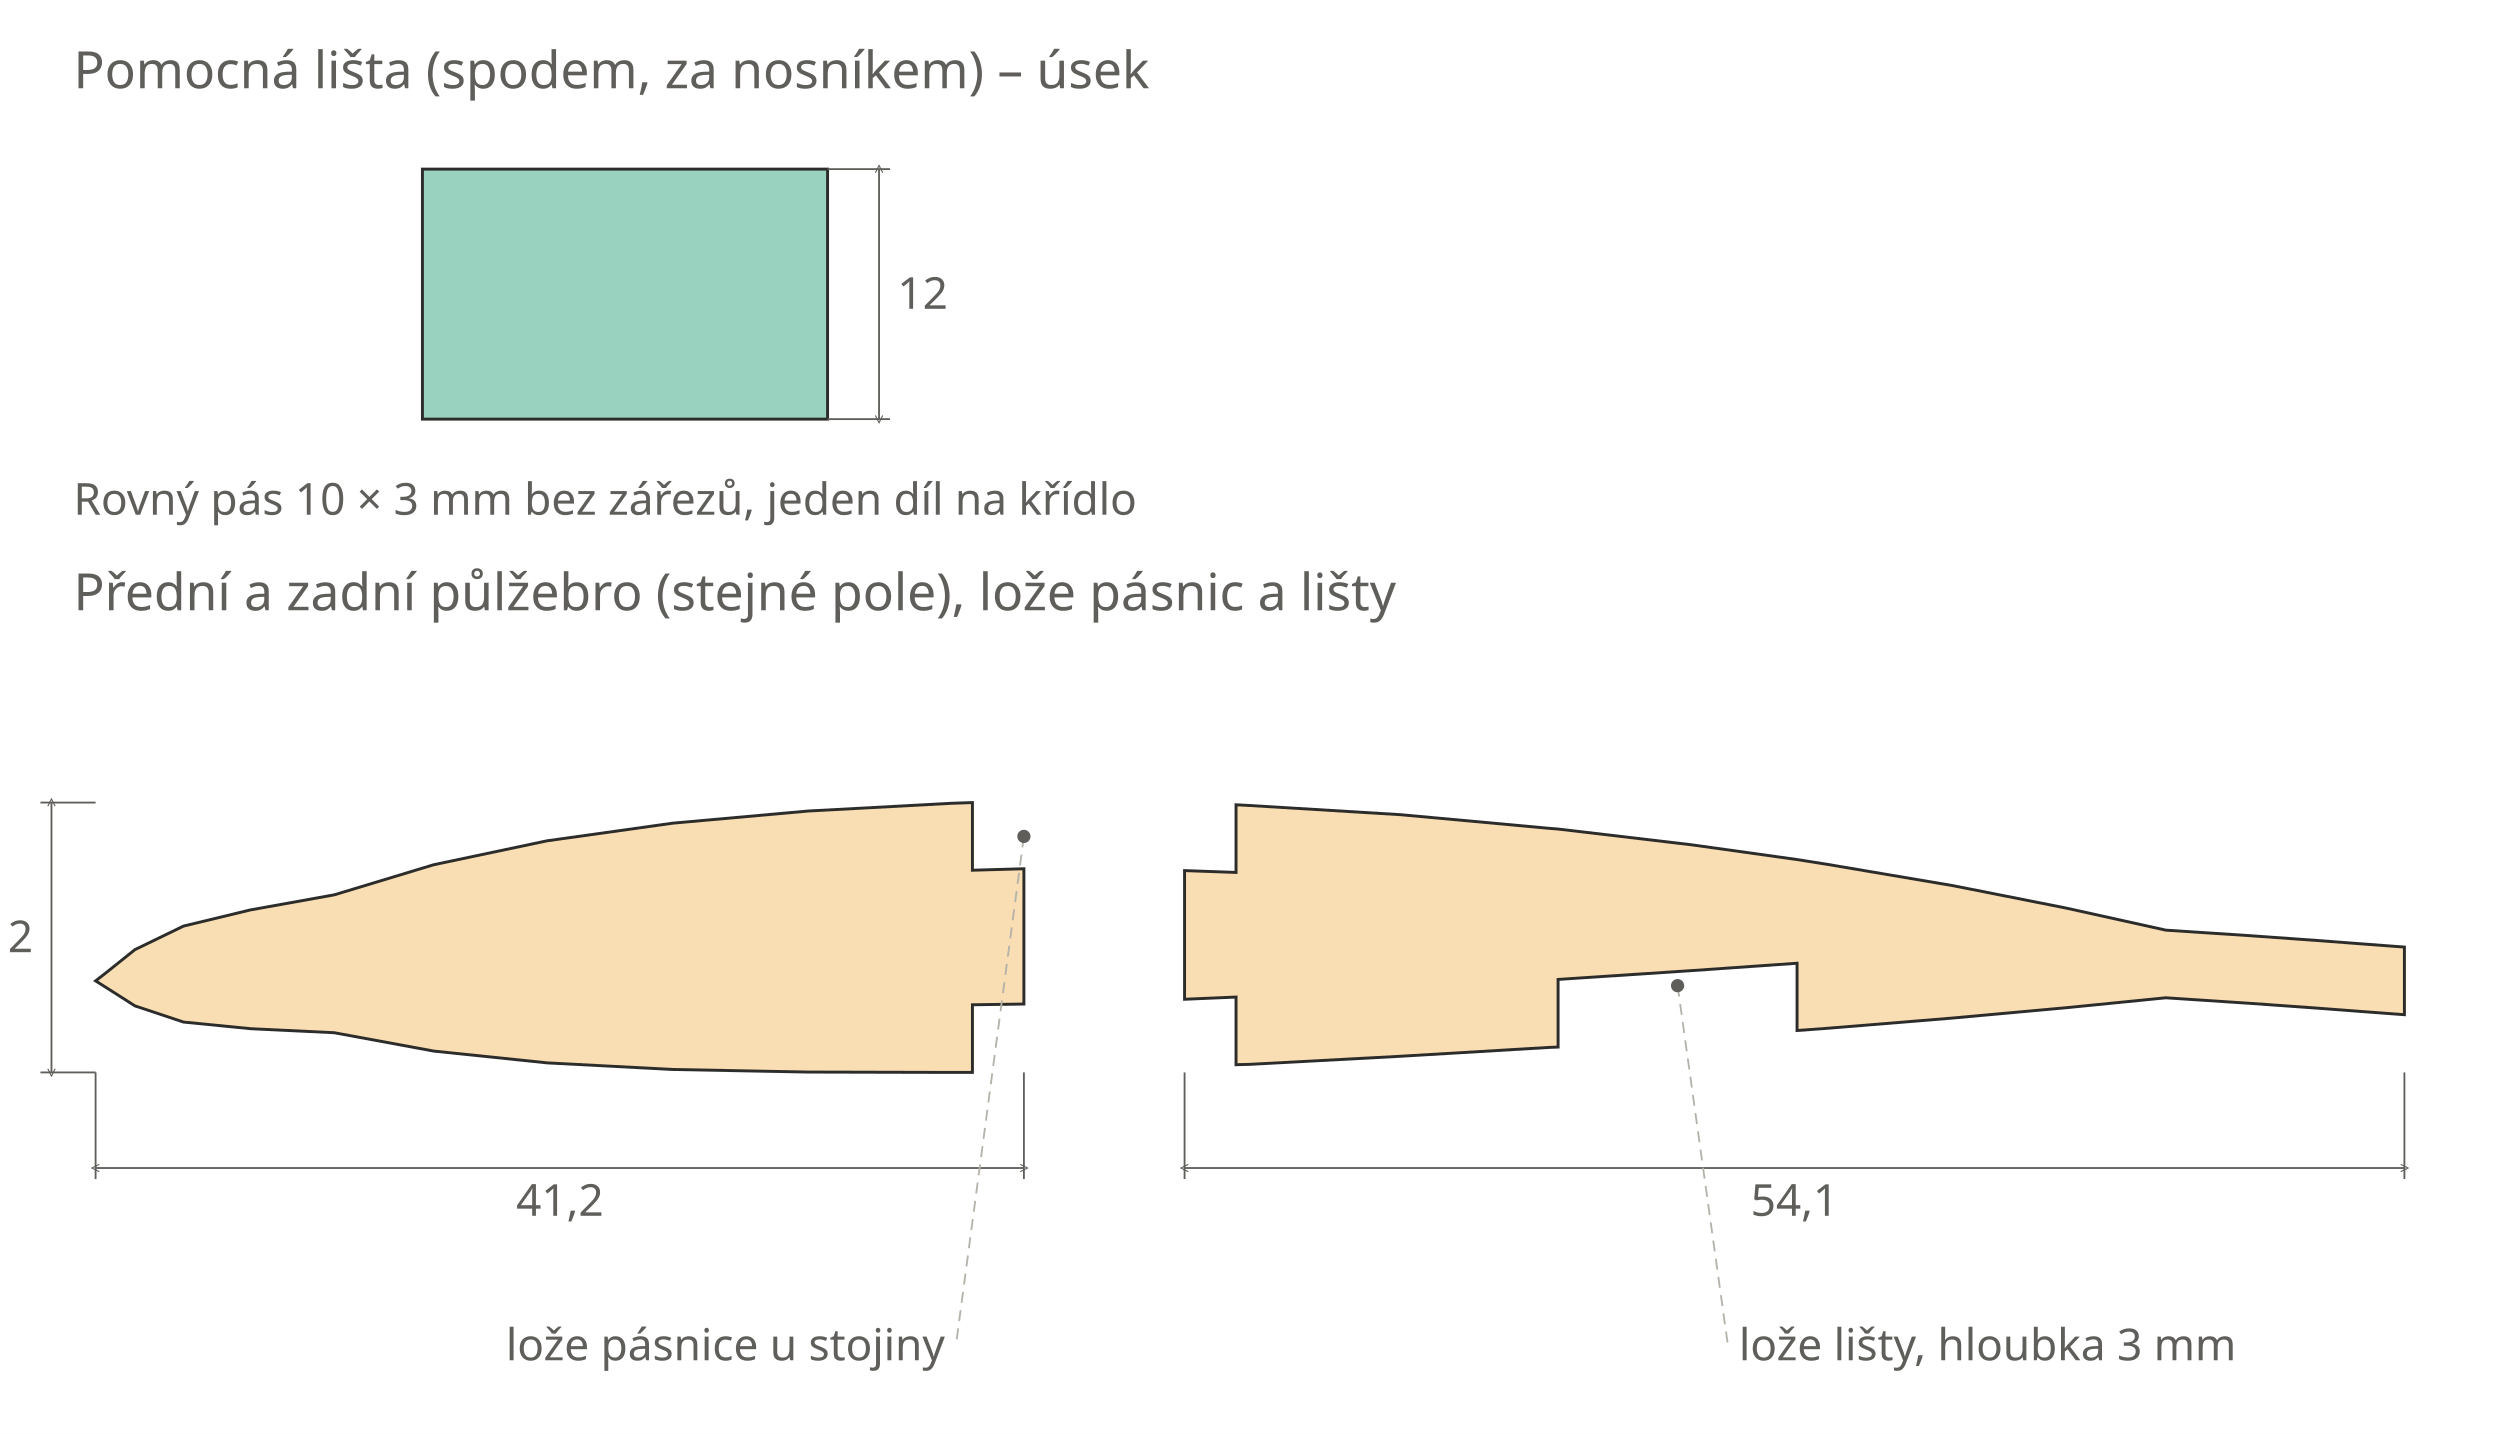
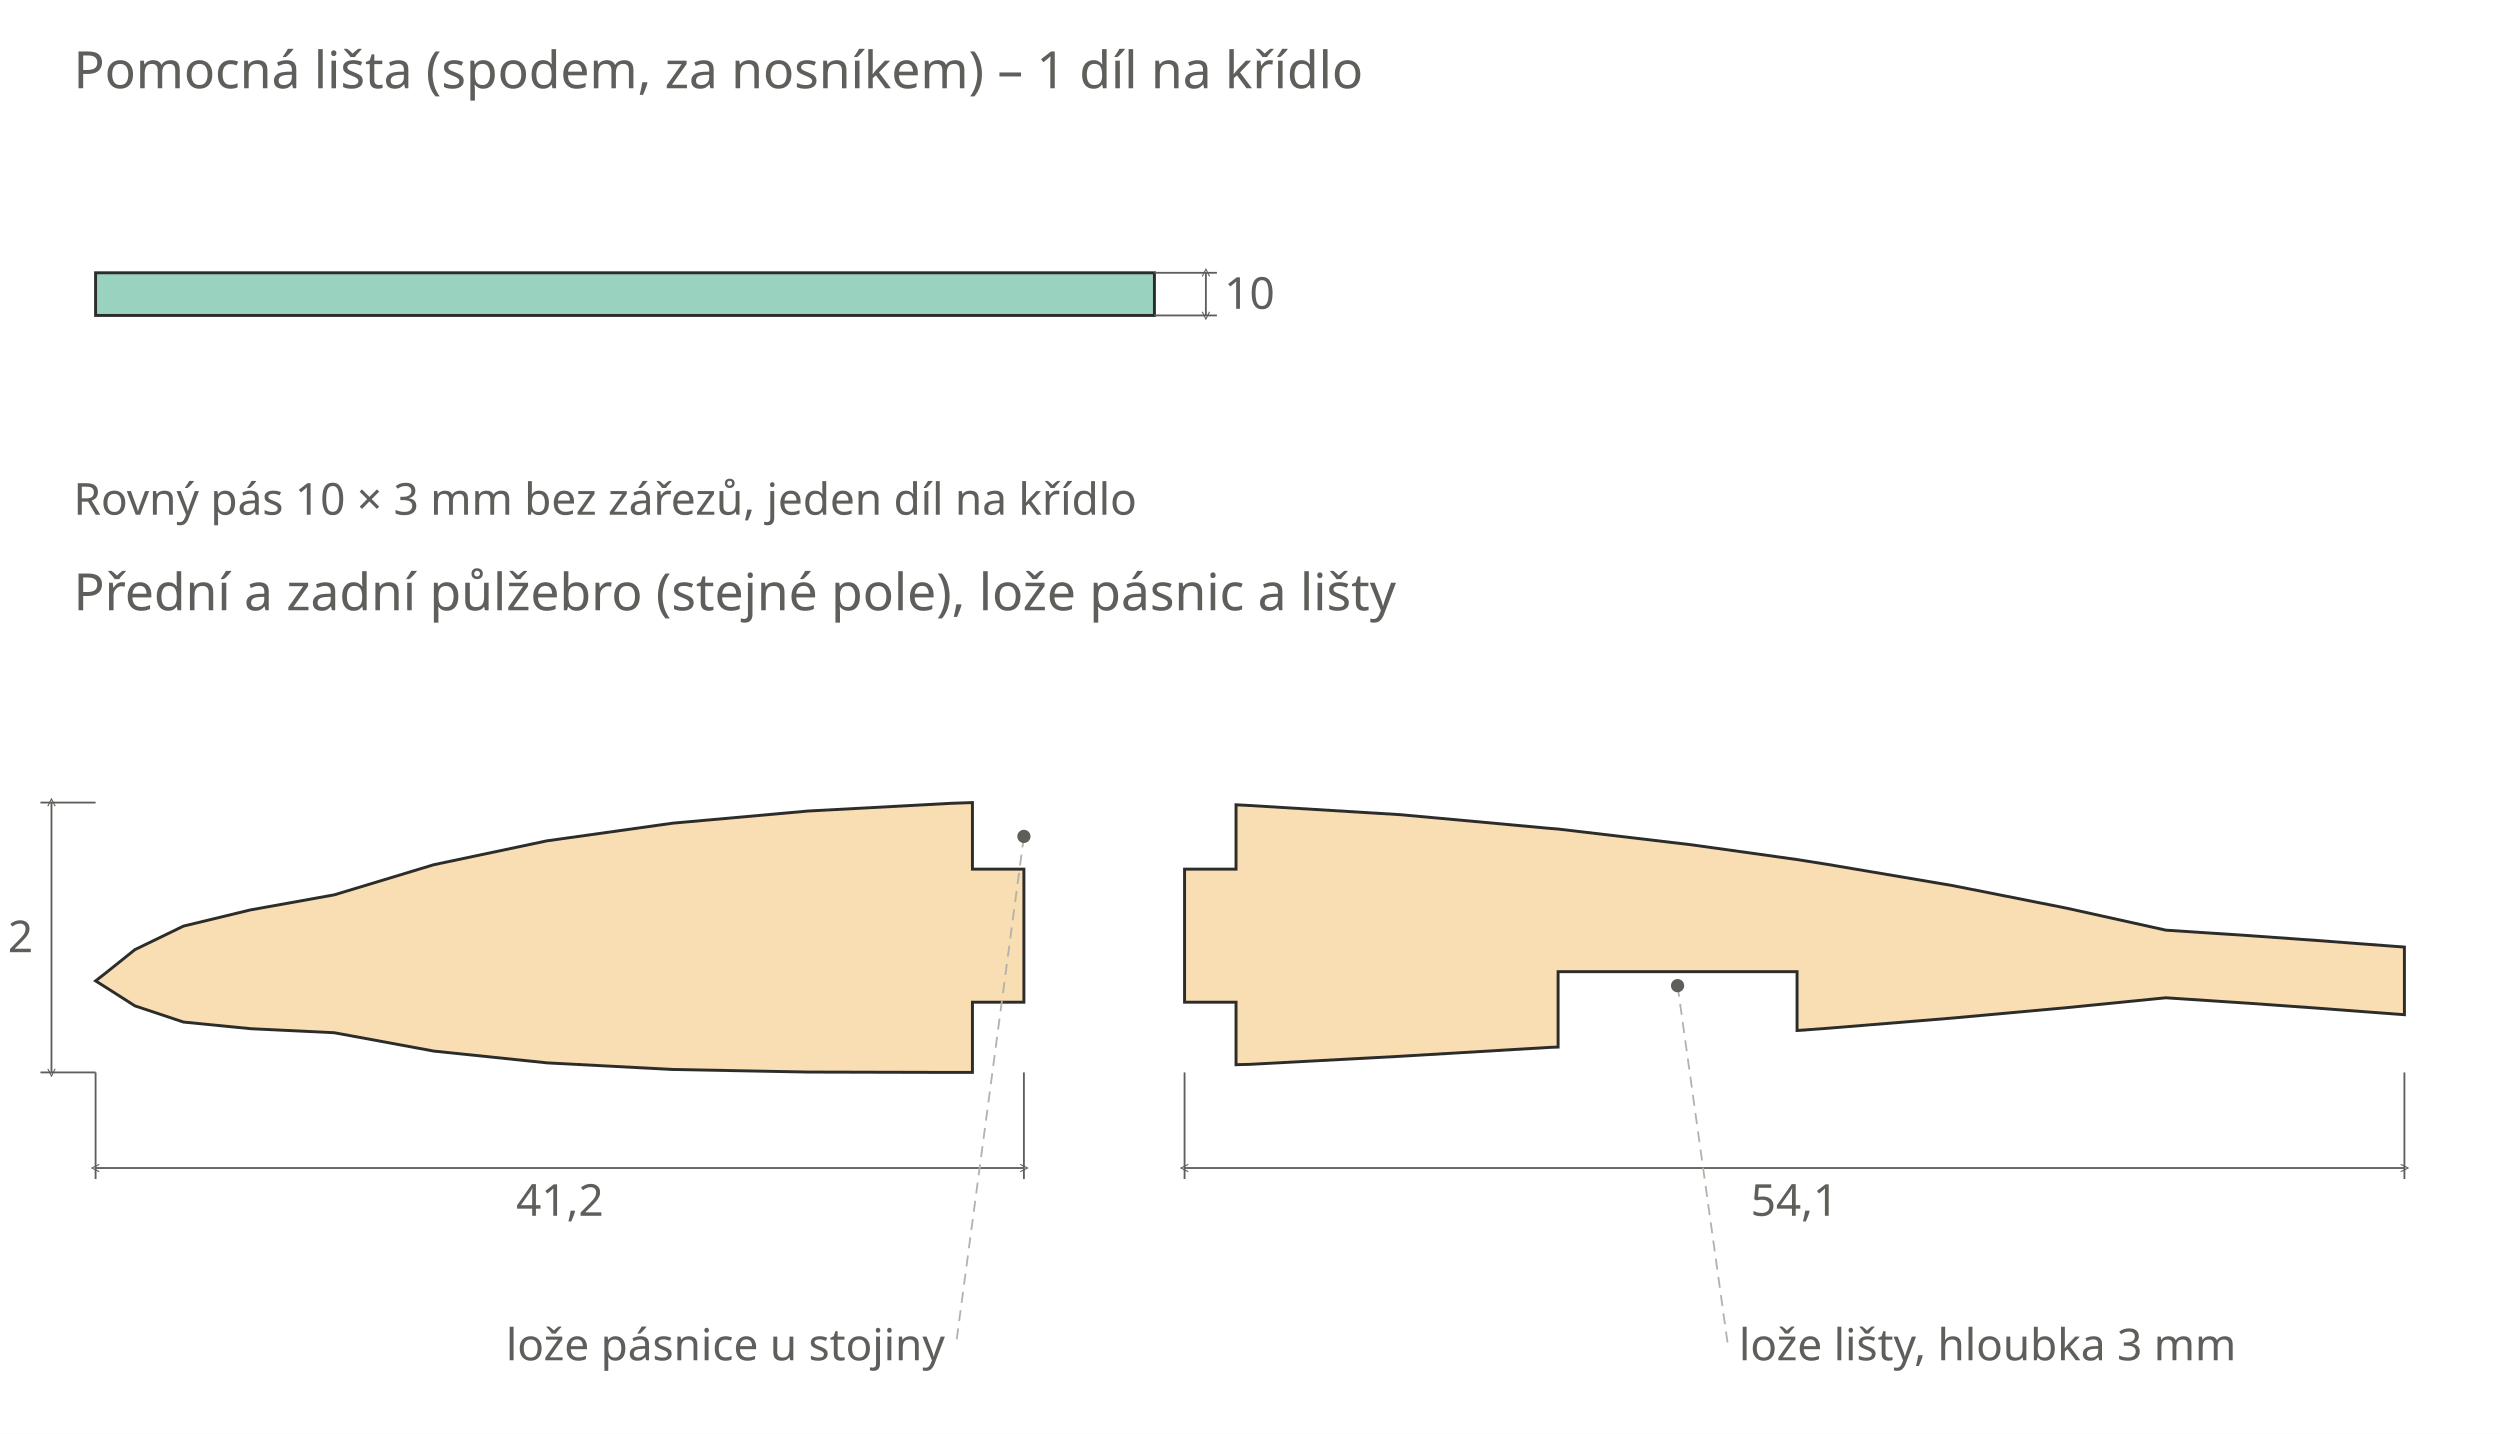
<svg xmlns="http://www.w3.org/2000/svg" width="680" viewBox="0 0 680 390" role="img">
  <defs>
    <marker id="dm" viewBox="0 0 10 10" refX="5" refY="5" markerWidth="5" markerHeight="5" orient="auto-start-reverse">
      <path d="M1 1L9 5L1 9" fill="none" stroke="#5f5e5a" stroke-width="1.2" />
    </marker>
  </defs>
  <rect width="680" height="390" fill="#fff" />
-   <text x="20.0" y="24.0" text-anchor="start" font-family="sans-serif" font-size="14" fill="#5f5e5a">Pomocná lišta (spodem, za nosníkem) – úsek</text>
-   <polygon points="114.9,46.0 225.1,46.0 225.1,114.0 114.9,114.0" fill="#1D9E75" fill-opacity="0.45" stroke="#2c2c2a" stroke-width="0.8" />
-   <line x1="225.1" y1="46.0" x2="242.1" y2="46.0" stroke="#5f5e5a" stroke-width="0.5" />
-   <line x1="225.1" y1="114.0" x2="242.1" y2="114.0" stroke="#5f5e5a" stroke-width="0.5" />
-   <line x1="239.1" y1="46.0" x2="239.1" y2="114.0" stroke="#5f5e5a" stroke-width="0.5" marker-start="url(#dm)" marker-end="url(#dm)" />
-   <text x="244.1" y="84.0" text-anchor="start" font-family="sans-serif" font-size="12" fill="#5f5e5a">12</text>
+   <text x="20.0" y="24.0" text-anchor="start" font-family="sans-serif" font-size="14" fill="#5f5e5a">Pomocná lišta (spodem, za nosníkem) – 1 díl na křídlo</text>
+   <polygon points="26.0,74.2 314.0,74.2 314.0,85.8 26.0,85.8" fill="#1D9E75" fill-opacity="0.45" stroke="#2c2c2a" stroke-width="0.8" />
+   <line x1="314.0" y1="74.2" x2="331.0" y2="74.2" stroke="#5f5e5a" stroke-width="0.5" />
+   <line x1="314.0" y1="85.8" x2="331.0" y2="85.8" stroke="#5f5e5a" stroke-width="0.5" />
+   <line x1="328.0" y1="74.2" x2="328.0" y2="85.8" stroke="#5f5e5a" stroke-width="0.5" marker-start="url(#dm)" marker-end="url(#dm)" />
+   <text x="333.0" y="84.0" text-anchor="start" font-family="sans-serif" font-size="12" fill="#5f5e5a">10</text>
  <text x="20.0" y="140.0" text-anchor="start" font-family="sans-serif" font-size="12" fill="#5f5e5a">Rovný pás 10 × 3 mm bez zářezů, jeden díl na křídlo</text>
  <text x="20.0" y="166.0" text-anchor="start" font-family="sans-serif" font-size="14" fill="#5f5e5a">Přední a zadní půlžebro (stejné pole), lože pásnic a lišty</text>
-   <polygon points="26.0,266.8 28.7,264.7 36.7,258.3 49.9,251.9 68.1,247.5 90.9,243.4 118.0,235.2 148.8,228.7 183.0,223.9 219.8,220.6 258.7,218.5 264.5,218.3 264.5,236.7 278.5,236.3 278.5,273.1 264.5,273.3 264.5,291.7 258.7,291.7 219.8,291.6 183.0,290.9 148.8,289.1 118.0,285.9 90.9,280.9 68.1,279.8 49.9,278.0 36.7,273.6 28.7,268.5" fill="#EF9F27" fill-opacity="0.35" stroke="#2c2c2a" stroke-width="0.8" />
-   <polygon points="322.2,236.8 336.2,237.3 336.2,218.9 340.0,219.1 381.0,221.6 421.3,225.3 423.8,225.5 423.8,225.5 460.2,229.8 488.8,233.8 488.8,233.8 497.0,235.1 531.2,240.9 562.0,247.0 589.1,253.0 611.9,254.5 630.1,255.8 643.3,256.8 651.3,257.4 654.0,257.6 654.0,276.0 651.3,275.8 643.3,275.2 630.1,274.2 611.9,272.9 589.1,271.4 562.0,274.1 531.2,276.9 497.0,279.7 488.8,280.3 488.8,262.0 460.2,264.0 423.8,266.4 423.8,284.8 421.3,284.9 381.0,287.3 340.0,289.5 336.2,289.6 336.2,271.2 322.2,271.8" fill="#EF9F27" fill-opacity="0.35" stroke="#2c2c2a" stroke-width="0.8" />
+   <polygon points="26.0,266.8 28.7,264.7 36.7,258.3 49.9,251.9 68.1,247.5 90.9,243.4 118.0,235.2 148.8,228.7 183.0,223.9 219.8,220.6 258.7,218.5 264.5,218.3 264.5,236.4 278.5,236.4 278.5,272.6 264.5,272.6 264.5,291.7 258.7,291.7 219.8,291.6 183.0,290.9 148.8,289.1 118.0,285.9 90.9,280.9 68.1,279.8 49.9,278.0 36.7,273.6 28.7,268.5" fill="#EF9F27" fill-opacity="0.35" stroke="#2c2c2a" stroke-width="0.8" />
+   <polygon points="322.2,236.4 336.2,236.4 336.2,218.9 340.0,219.1 381.0,221.6 421.3,225.3 423.8,225.5 423.8,225.5 460.2,229.8 488.8,233.8 488.8,233.8 497.0,235.1 531.2,240.9 562.0,247.0 589.1,253.0 611.9,254.5 630.1,255.8 643.3,256.8 651.3,257.4 654.0,257.6 654.0,276.0 651.3,275.8 643.3,275.2 630.1,274.2 611.9,272.9 589.1,271.4 562.0,274.1 531.2,276.9 497.0,279.7 488.8,280.3 488.8,264.3 460.2,264.3 423.8,264.3 423.8,284.8 421.3,284.9 381.0,287.3 340.0,289.5 336.2,289.6 336.2,272.6 322.2,272.6" fill="#EF9F27" fill-opacity="0.35" stroke="#2c2c2a" stroke-width="0.8" />
  <line x1="26.0" y1="291.7" x2="26.0" y2="320.7" stroke="#5f5e5a" stroke-width="0.5" />
  <line x1="278.5" y1="291.7" x2="278.5" y2="320.7" stroke="#5f5e5a" stroke-width="0.5" />
  <line x1="26.0" y1="317.7" x2="278.5" y2="317.7" stroke="#5f5e5a" stroke-width="0.5" marker-start="url(#dm)" marker-end="url(#dm)" />
  <text x="152.3" y="330.7" text-anchor="middle" font-family="sans-serif" font-size="12" fill="#5f5e5a">41,2</text>
  <line x1="322.2" y1="291.7" x2="322.2" y2="320.7" stroke="#5f5e5a" stroke-width="0.5" />
  <line x1="654.0" y1="291.7" x2="654.0" y2="320.7" stroke="#5f5e5a" stroke-width="0.5" />
  <line x1="322.2" y1="317.7" x2="654.0" y2="317.7" stroke="#5f5e5a" stroke-width="0.5" marker-start="url(#dm)" marker-end="url(#dm)" />
  <text x="488.1" y="330.7" text-anchor="middle" font-family="sans-serif" font-size="12" fill="#5f5e5a">54,1</text>
  <line x1="26.0" y1="291.7" x2="11.0" y2="291.7" stroke="#5f5e5a" stroke-width="0.5" />
  <line x1="26.0" y1="218.3" x2="11.0" y2="218.3" stroke="#5f5e5a" stroke-width="0.5" />
  <line x1="14.0" y1="291.7" x2="14.0" y2="218.3" stroke="#5f5e5a" stroke-width="0.5" marker-start="url(#dm)" marker-end="url(#dm)" />
  <text x="9.0" y="259.0" text-anchor="end" font-family="sans-serif" font-size="12" fill="#5f5e5a">12</text>
  <line x1="456.3" y1="268.1" x2="470" y2="366" stroke="#b4b2a9" stroke-width="0.5" stroke-dasharray="3 2" />
  <circle cx="456.3" cy="268.1" r="1.8" fill="#5f5e5a" />
  <text x="473.0" y="370.0" text-anchor="start" font-family="sans-serif" font-size="12" fill="#5f5e5a">lože lišty, hloubka 3 mm</text>
  <line x1="278.5" y1="227.5" x2="260" y2="366" stroke="#b4b2a9" stroke-width="0.5" stroke-dasharray="3 2" />
  <circle cx="278.5" cy="227.5" r="1.8" fill="#5f5e5a" />
  <text x="257.0" y="370.0" text-anchor="end" font-family="sans-serif" font-size="12" fill="#5f5e5a">lože pásnice u stojiny</text>
</svg>
